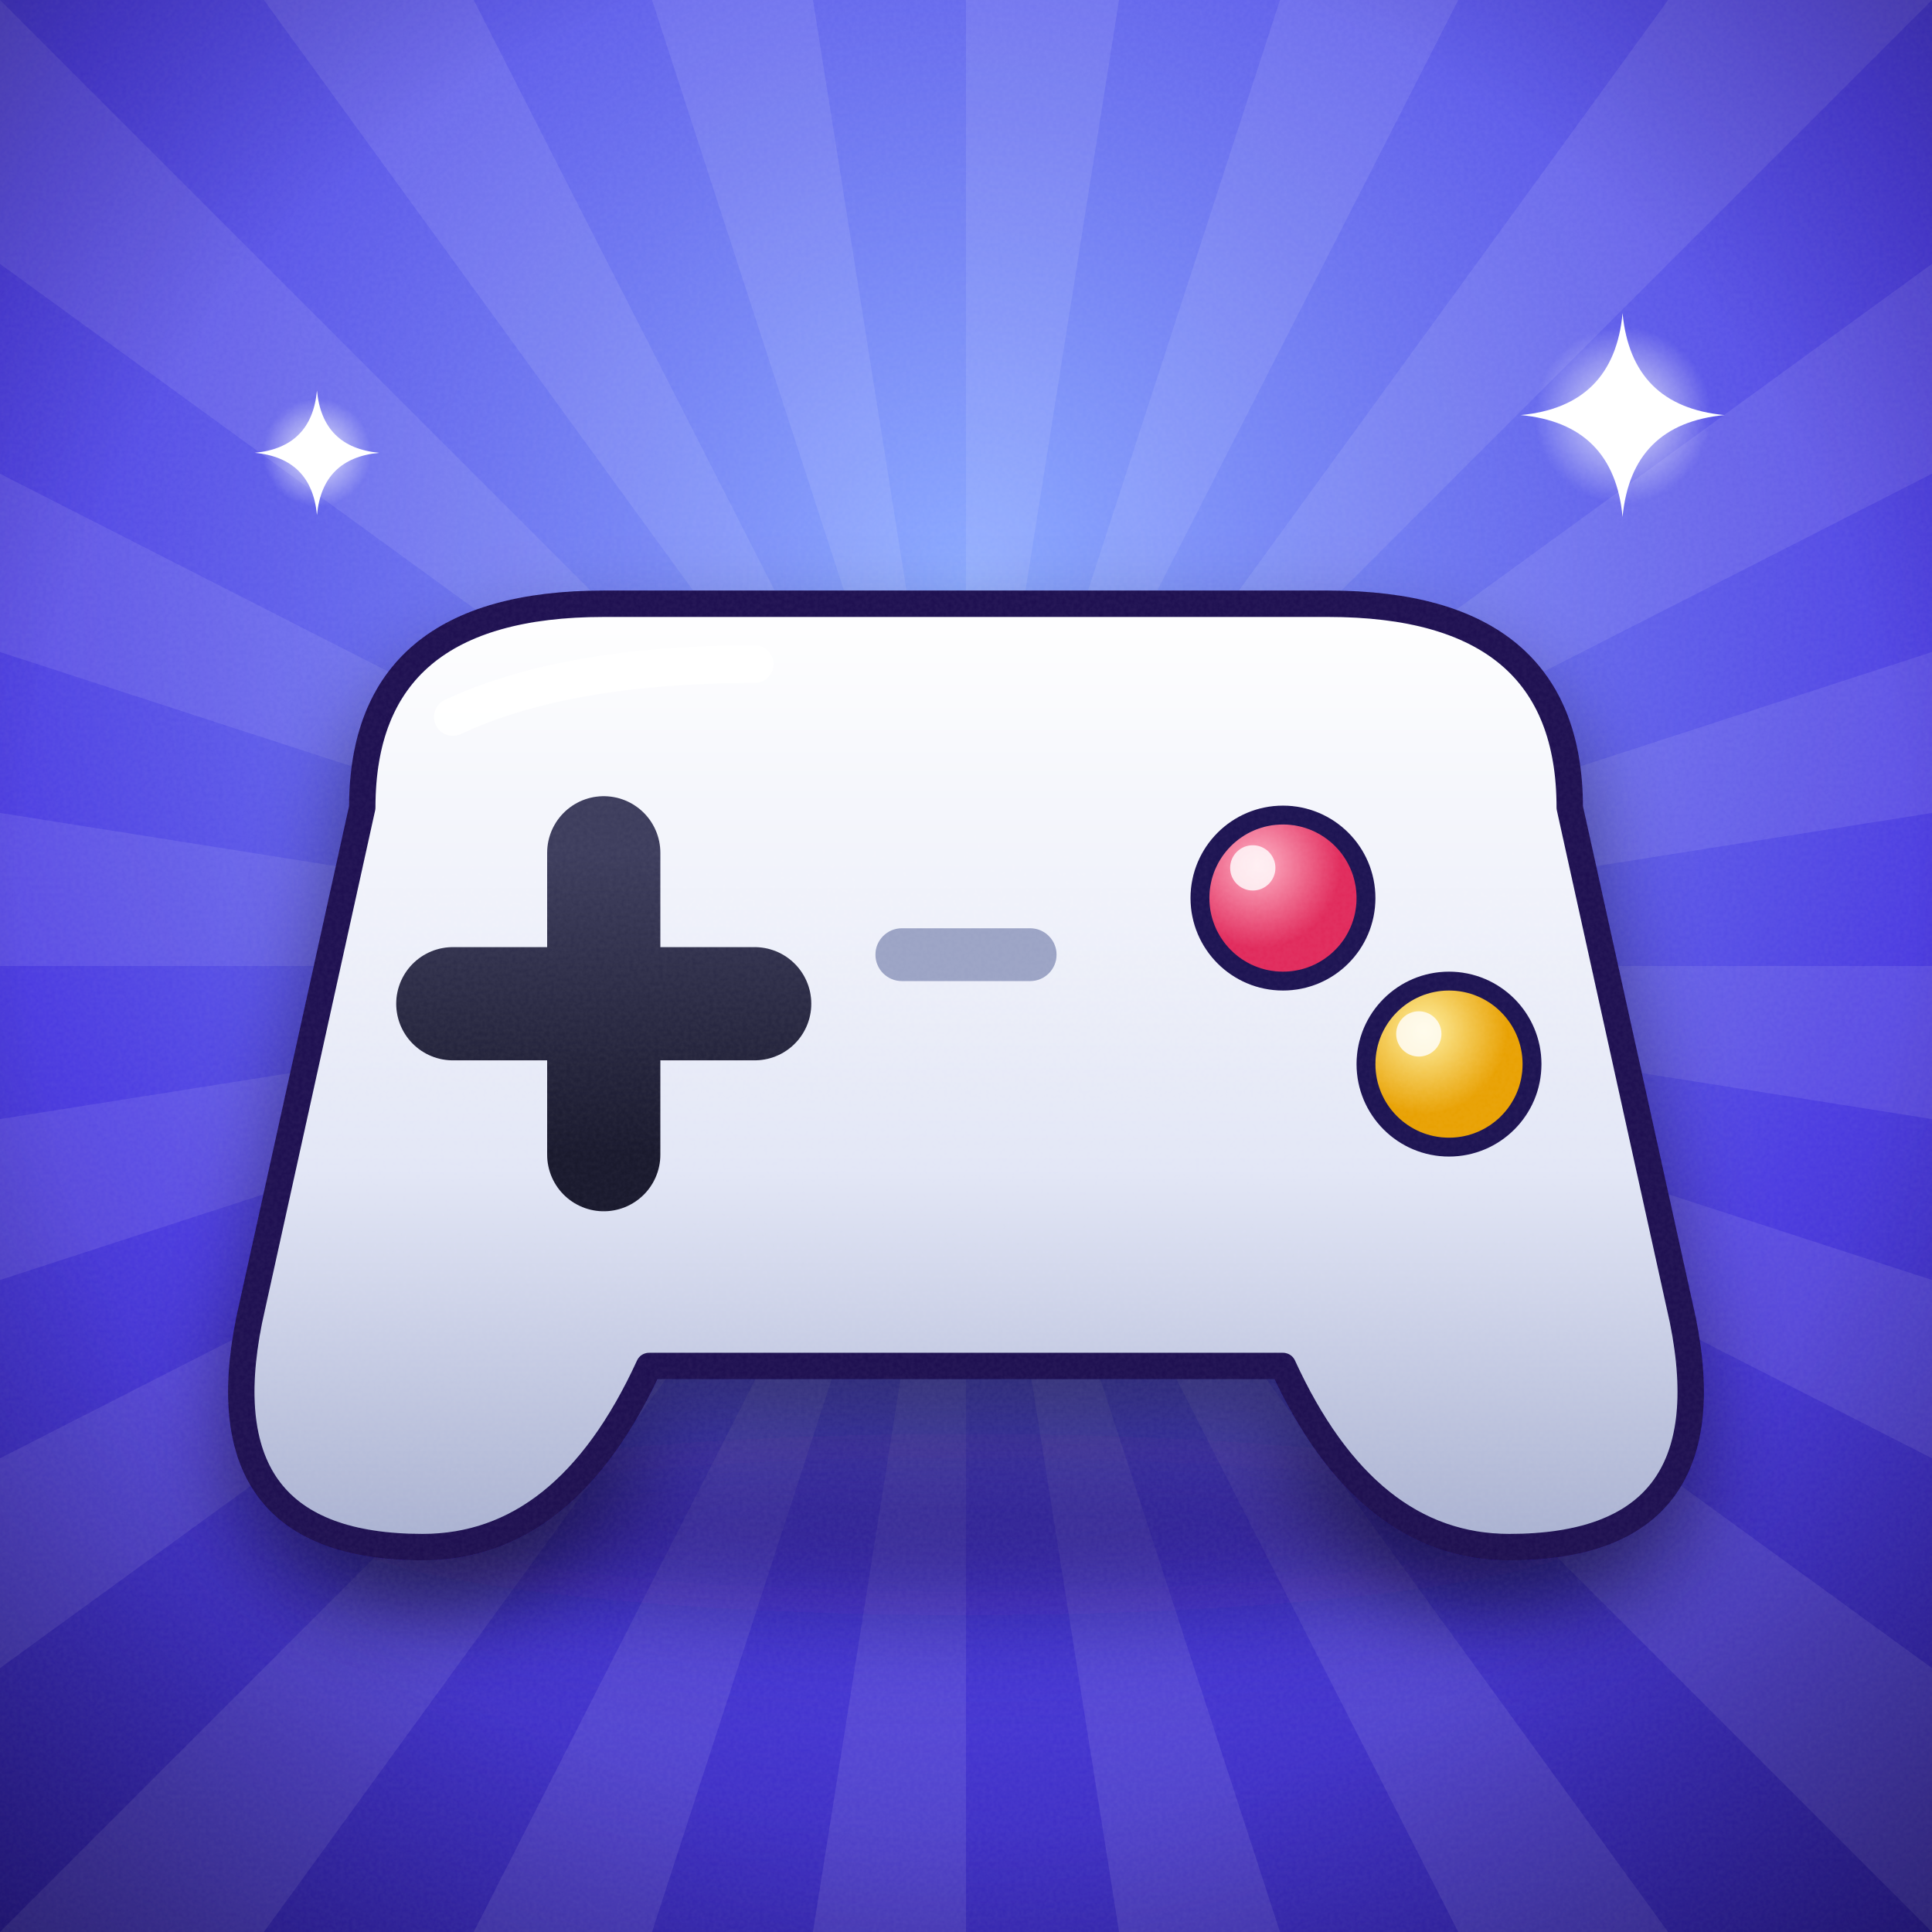
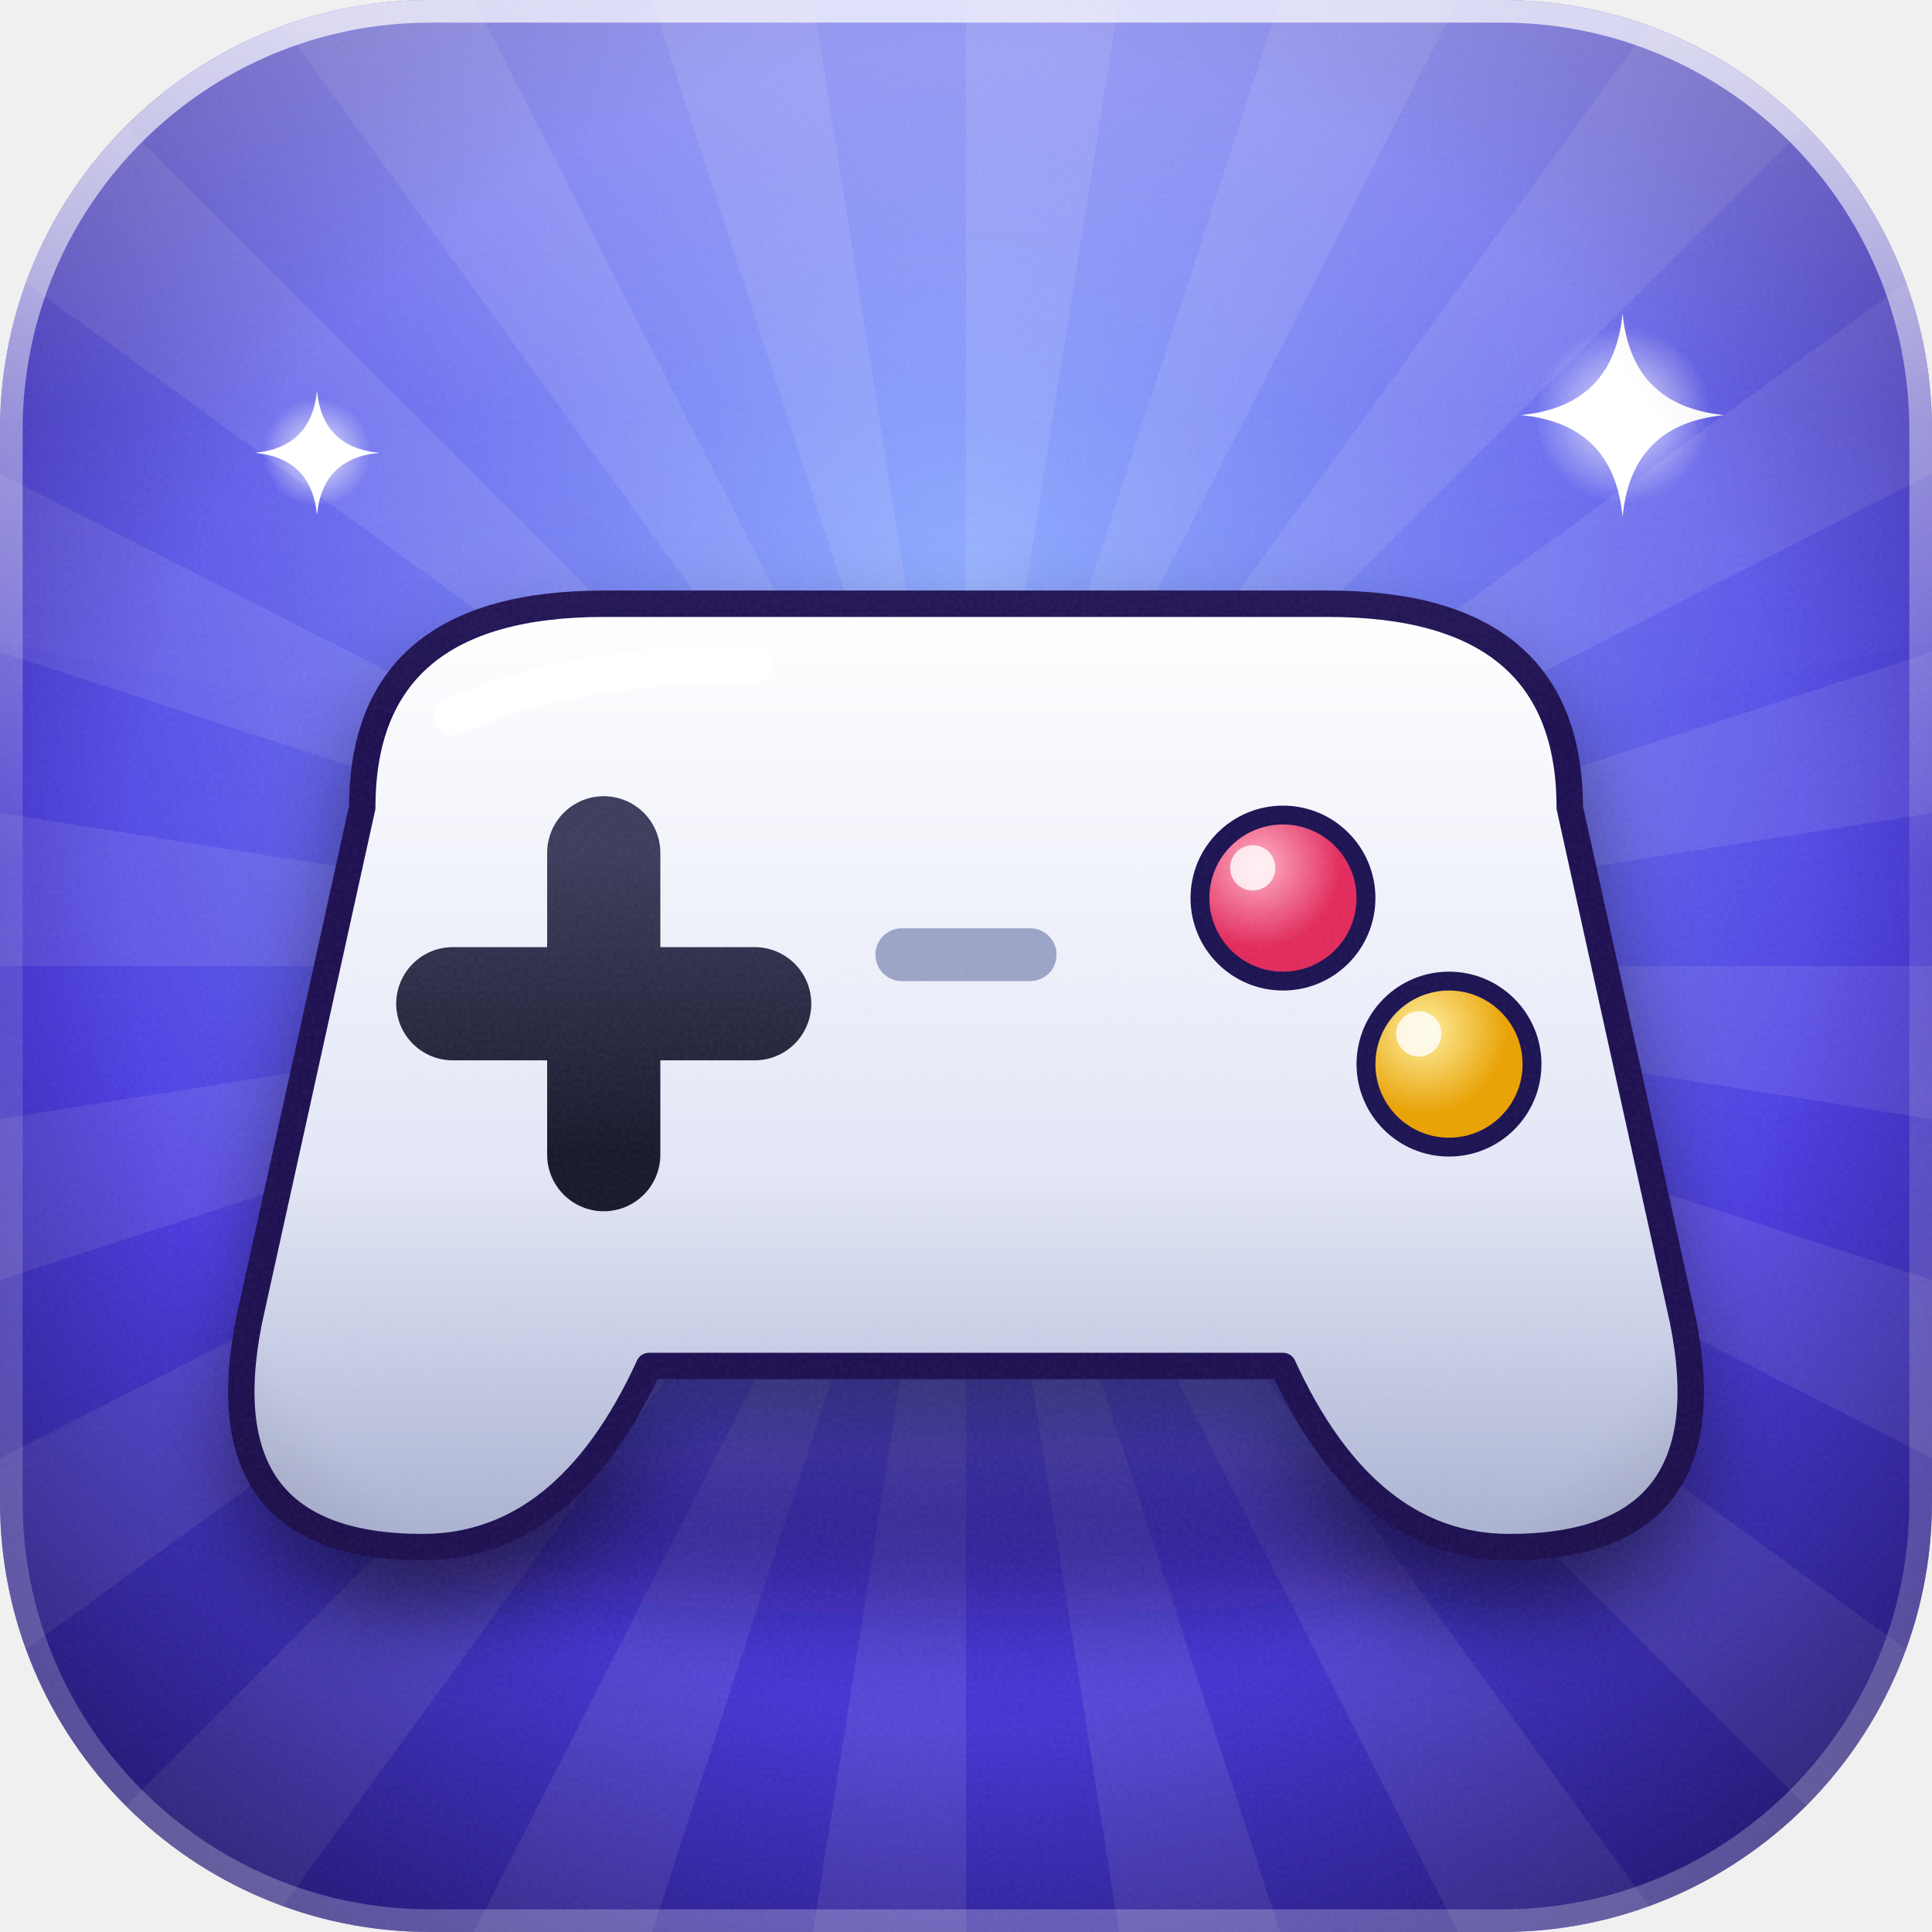
<svg xmlns="http://www.w3.org/2000/svg" viewBox="0 0 512 512">
  <defs>
    <clipPath id="sq">
-       <rect width="512" height="512" />
+       <rect width="512" height="512" rx="114" />
    </clipPath>
    <filter id="sh" x="-40%" y="-40%" width="180%" height="180%">
      <feDropShadow dx="0" dy="14" stdDeviation="12" flood-color="#000" flood-opacity=".5" />
    </filter>
    <filter id="sh2" x="-40%" y="-40%" width="180%" height="180%">
      <feDropShadow dx="0" dy="6" stdDeviation="5" flood-color="#000" flood-opacity=".4" />
    </filter>
    <filter id="glow" x="-100%" y="-100%" width="300%" height="300%">
      <feGaussianBlur stdDeviation="10" result="b" />
      <feMerge>
        <feMergeNode in="b" />
        <feMergeNode in="b" />
        <feMergeNode in="SourceGraphic" />
      </feMerge>
    </filter>
    <filter id="glowS" x="-100%" y="-100%" width="300%" height="300%">
      <feGaussianBlur stdDeviation="4" result="b" />
      <feMerge>
        <feMergeNode in="b" />
        <feMergeNode in="SourceGraphic" />
      </feMerge>
    </filter>
    <filter id="b2" x="-50%" y="-50%" width="200%" height="200%">
      <feGaussianBlur stdDeviation="2" />
    </filter>
    <filter id="b6" x="-50%" y="-50%" width="200%" height="200%">
      <feGaussianBlur stdDeviation="6" />
    </filter>
    <filter id="b14" x="-60%" y="-60%" width="220%" height="220%">
      <feGaussianBlur stdDeviation="14" />
    </filter>
    <filter id="b30" x="-80%" y="-80%" width="260%" height="260%">
      <feGaussianBlur stdDeviation="30" />
    </filter>
    <filter id="grain" x="0" y="0" width="100%" height="100%">
      <feTurbulence type="fractalNoise" baseFrequency=".9" numOctaves="2" seed="7" />
      <feColorMatrix values="0 0 0 0 1  0 0 0 0 1  0 0 0 0 1  0 0 0 .055 0" />
    </filter>
    <linearGradient id="gloss" x1="0" y1="0" x2="0" y2="1">
      <stop offset="0" stop-color="#fff" stop-opacity=".32" />
      <stop offset=".55" stop-color="#fff" stop-opacity=".05" />
      <stop offset="1" stop-color="#fff" stop-opacity="0" />
    </linearGradient>
-     <radialGradient id="vig" cx=".5" cy=".46" r=".78">
-       <stop offset=".62" stop-color="#000" stop-opacity="0" />
-       <stop offset="1" stop-color="#000" stop-opacity=".32" />
+     <radialGradient id="vig" cx=".5" cy=".46" r=".74">
+       <stop offset=".58" stop-color="#000" stop-opacity="0" />
+       <stop offset="1" stop-color="#000" stop-opacity=".45" />
    </radialGradient>
    <linearGradient id="rim" x1="0" y1="0" x2="0" y2="1">
      <stop offset="0" stop-color="#fff" stop-opacity=".7" />
      <stop offset=".45" stop-color="#fff" stop-opacity=".1" />
      <stop offset="1" stop-color="#fff" stop-opacity=".25" />
    </linearGradient>
    <radialGradient id="spark">
      <stop offset="0" stop-color="#fff" />
      <stop offset=".25" stop-color="#fff" stop-opacity=".85" />
      <stop offset="1" stop-color="#fff" stop-opacity="0" />
    </radialGradient>
    <radialGradient id="bg" cx="0.5" cy="0.3" r="0.95">
      <stop offset="0" stop-color="#8aa8ff" />
      <stop offset="0.55" stop-color="#4a3ae0" />
      <stop offset="1" stop-color="#1e1080" />
    </radialGradient>
    <linearGradient id="pad" x1="0" y1="0" x2="0" y2="1">
      <stop offset="0" stop-color="#ffffff" />
      <stop offset="0.6" stop-color="#e2e6f6" />
      <stop offset="1" stop-color="#a8b0d0" />
    </linearGradient>
    <linearGradient id="dpad" x1="0" y1="0" x2="0" y2="1">
      <stop offset="0" stop-color="#3a3a5a" />
      <stop offset="1" stop-color="#16162a" />
    </linearGradient>
    <radialGradient id="btnA" cx="0.35" cy="0.3" r="0.5">
      <stop offset="0" stop-color="#ffb0c4" />
      <stop offset="1" stop-color="#e0285a" />
    </radialGradient>
    <radialGradient id="btnB" cx="0.35" cy="0.3" r="0.5">
      <stop offset="0" stop-color="#fff0a0" />
      <stop offset="1" stop-color="#e8a000" />
    </radialGradient>
  </defs>
  <g clip-path="url(#sq)">
    <rect width="512" height="512" fill="url(#bg)" />
    <path d="M256 256 L1016 256 L1007 375 Z M256 256 L979 491 L933 601 Z M256 256 L871 703 L793 793 Z M256 256 L703 871 L601 933 Z M256 256 L491 979 L375 1007 Z M256 256 L256 1016 L137 1007 Z M256 256 L21 979 L-89 933 Z M256 256 L-191 871 L-281 793 Z M256 256 L-359 703 L-421 601 Z M256 256 L-467 491 L-495 375 Z M256 256 L-504 256 L-495 137 Z M256 256 L-467 21 L-421 -89 Z M256 256 L-359 -191 L-281 -281 Z M256 256 L-191 -359 L-89 -421 Z M256 256 L21 -467 L137 -495 Z M256 256 L256 -504 L375 -495 Z M256 256 L491 -467 L601 -421 Z M256 256 L703 -359 L793 -281 Z M256 256 L871 -191 L933 -89 Z M256 256 L979 21 L1007 137 Z" fill="#ffffff" opacity="0.09" />
    <ellipse cx="256" cy="404" rx="170" ry="24" fill="#0a0640" opacity=".5" filter="url(#b14)" />
    <g filter="url(#sh)">
      <path d="M96 214 Q96 160 160 160 L352 160 Q416 160 416 214 L446 350 Q458 410 400 410 Q362 410 340 362 L172 362 Q150 410 112 410 Q54 410 66 350 Z" fill="url(#pad)" stroke="#1a1050" stroke-width="7" stroke-linejoin="round" />
    </g>
    <path d="M120 190 Q150 176 200 176" stroke="#fff" stroke-width="10" stroke-linecap="round" opacity=".9" />
    <path d="M160 226 V306 M120 266 H200" stroke="url(#dpad)" stroke-width="30" stroke-linecap="round" />
    <circle cx="340" cy="238" r="22" fill="url(#btnA)" stroke="#1a1050" stroke-width="5" />
    <circle cx="384" cy="282" r="22" fill="url(#btnB)" stroke="#1a1050" stroke-width="5" />
    <circle cx="332" cy="230" r="6" fill="#fff" opacity=".8" />
    <circle cx="376" cy="274" r="6" fill="#fff" opacity=".8" />
    <rect x="232" y="246" width="48" height="14" rx="7" fill="#9aa2c4" />
    <g transform="translate(430.0 110.0) scale(0.9)">
      <circle r="26" fill="url(#spark)" opacity=".75" />
      <path d="M0 -30 Q2.6 -2.6 30 0 Q2.6 2.6 0 30 Q-2.6 2.6 -30 0 Q-2.6 -2.6 0 -30 Z" fill="#fff" />
    </g>
    <g transform="translate(84.0 120.0) scale(0.55)">
      <circle r="26" fill="url(#spark)" opacity=".75" />
      <path d="M0 -30 Q2.6 -2.6 30 0 Q2.6 2.6 0 30 Q-2.6 2.6 -30 0 Q-2.6 -2.6 0 -30 Z" fill="#fff" />
    </g>
    <rect width="512" height="512" filter="url(#grain)" />
    <rect width="512" height="512" fill="url(#vig)" />
+     <path d="M0 0 H512 V170 Q256 228 0 170 Z" fill="url(#gloss)" />
  </g>
+   <rect x="3" y="3" width="506" height="506" rx="111" fill="none" stroke="url(#rim)" stroke-width="6" />
</svg>
